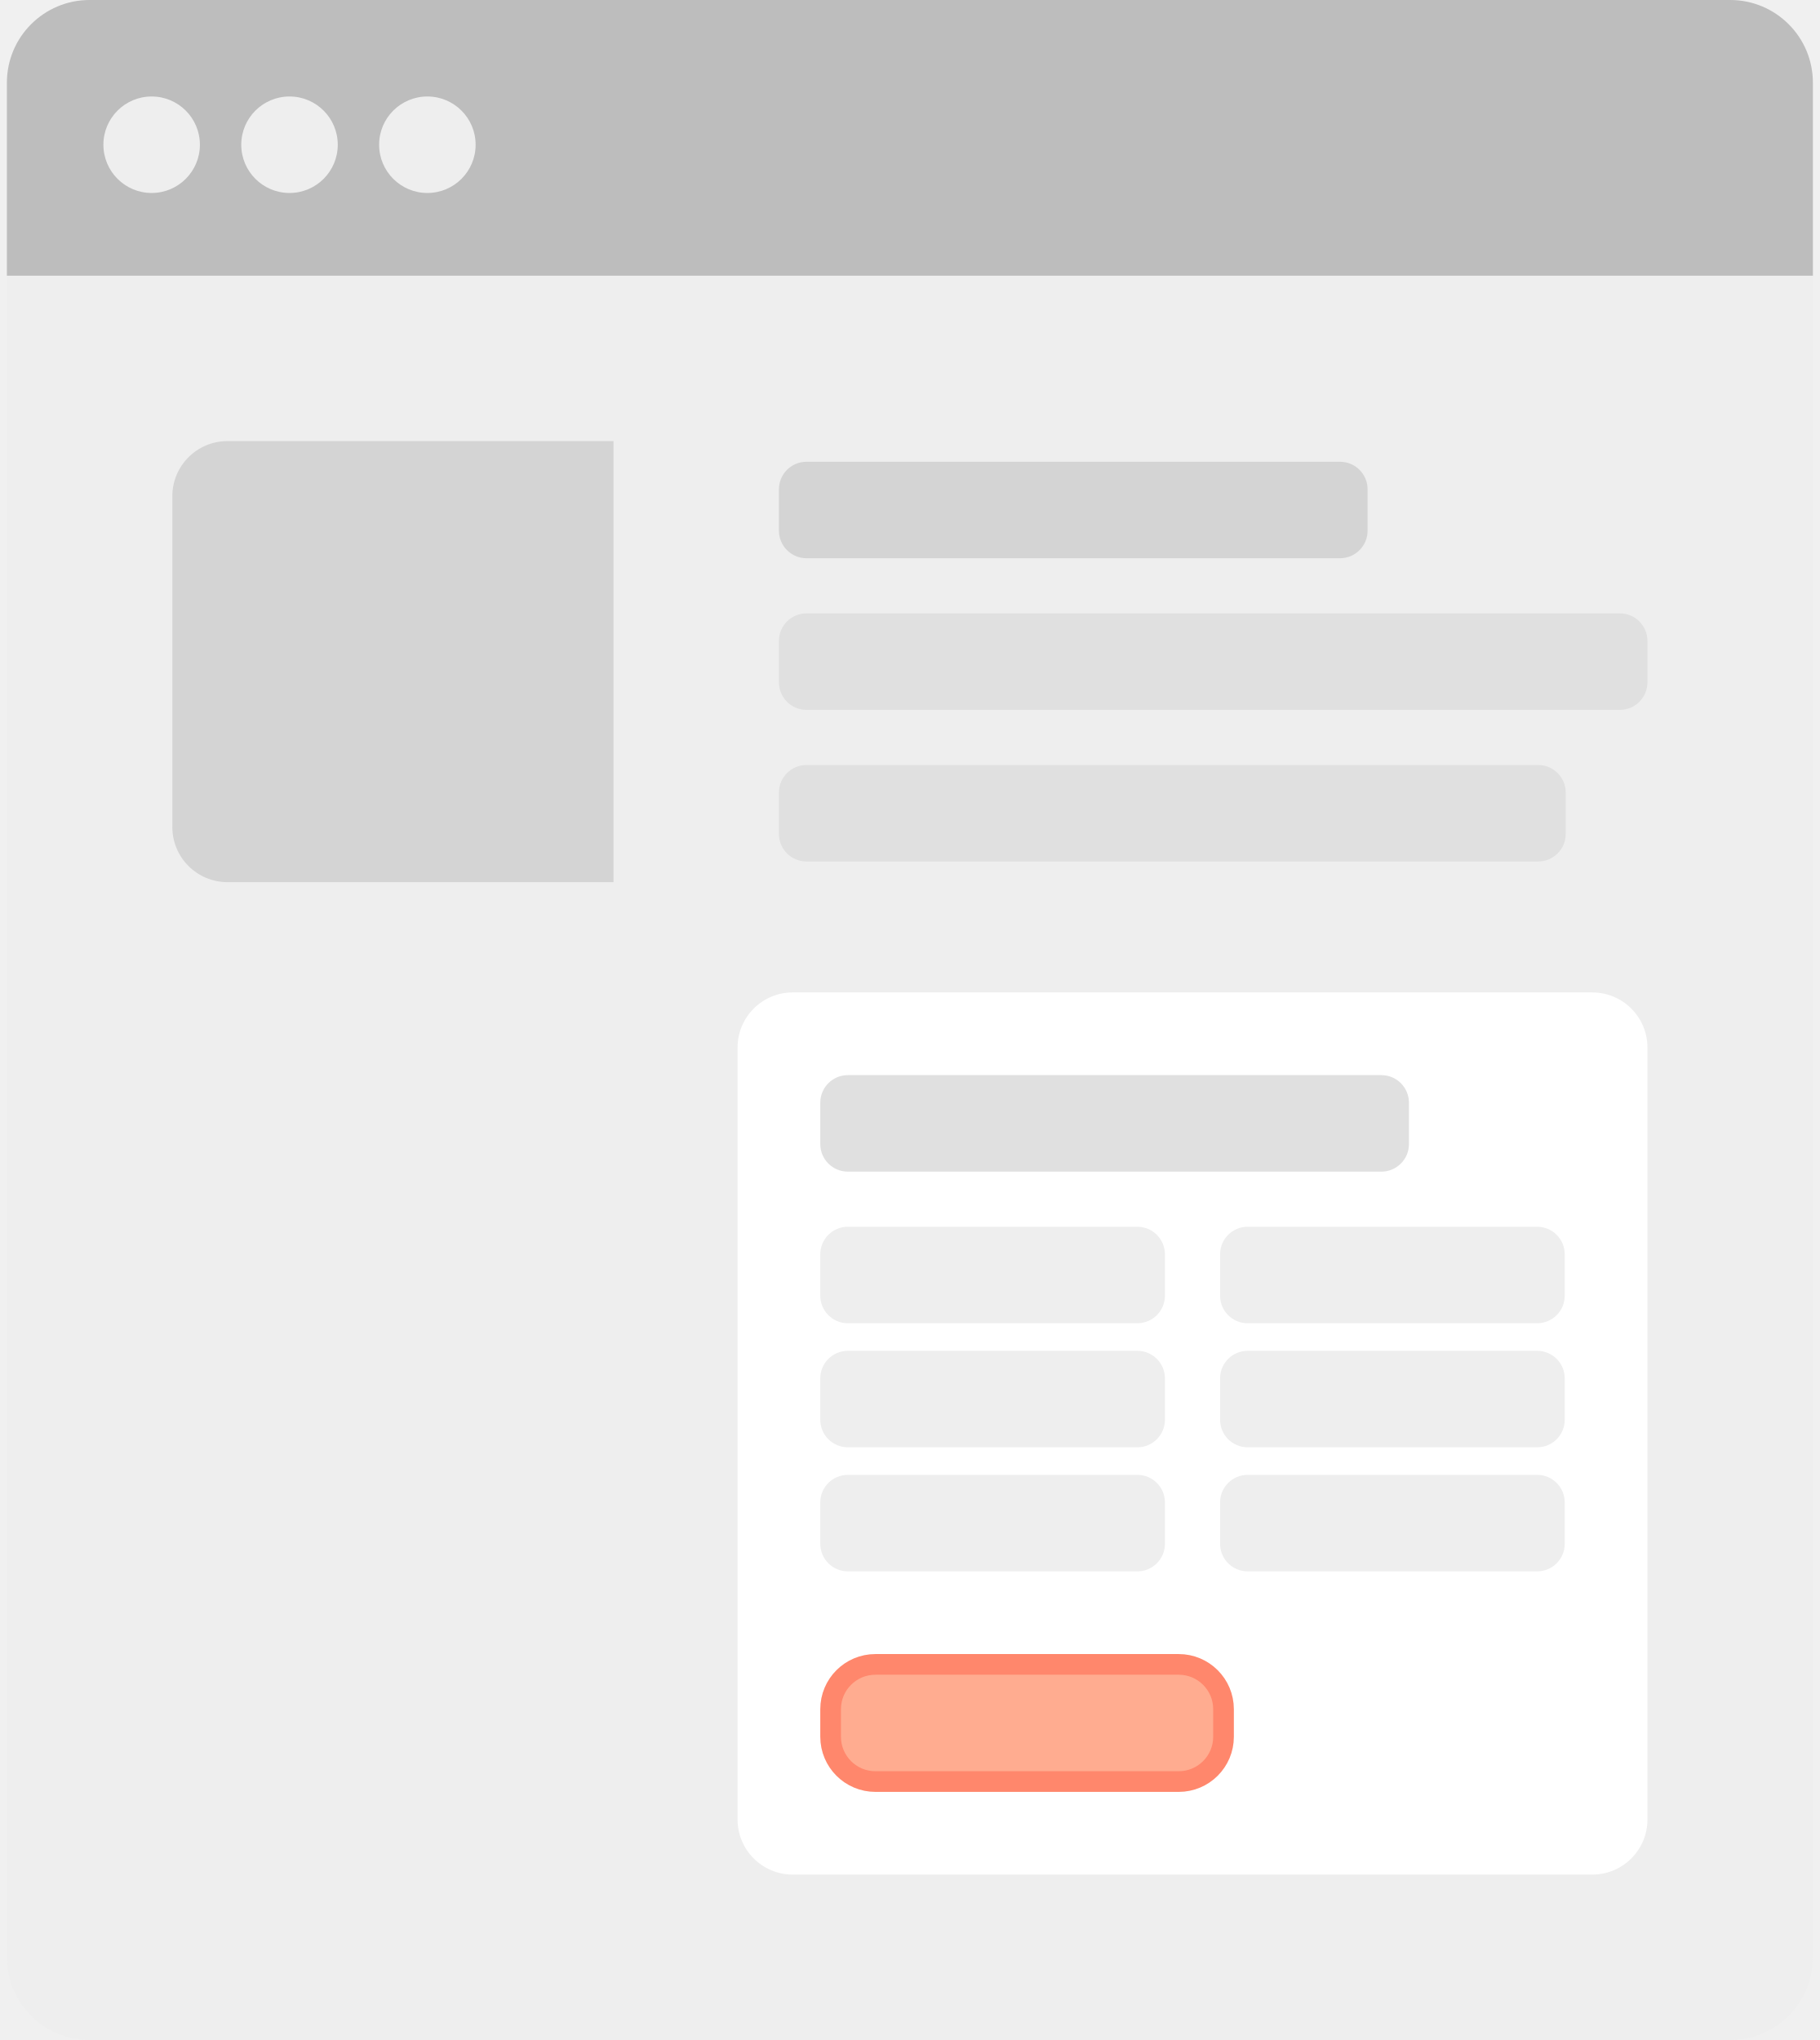
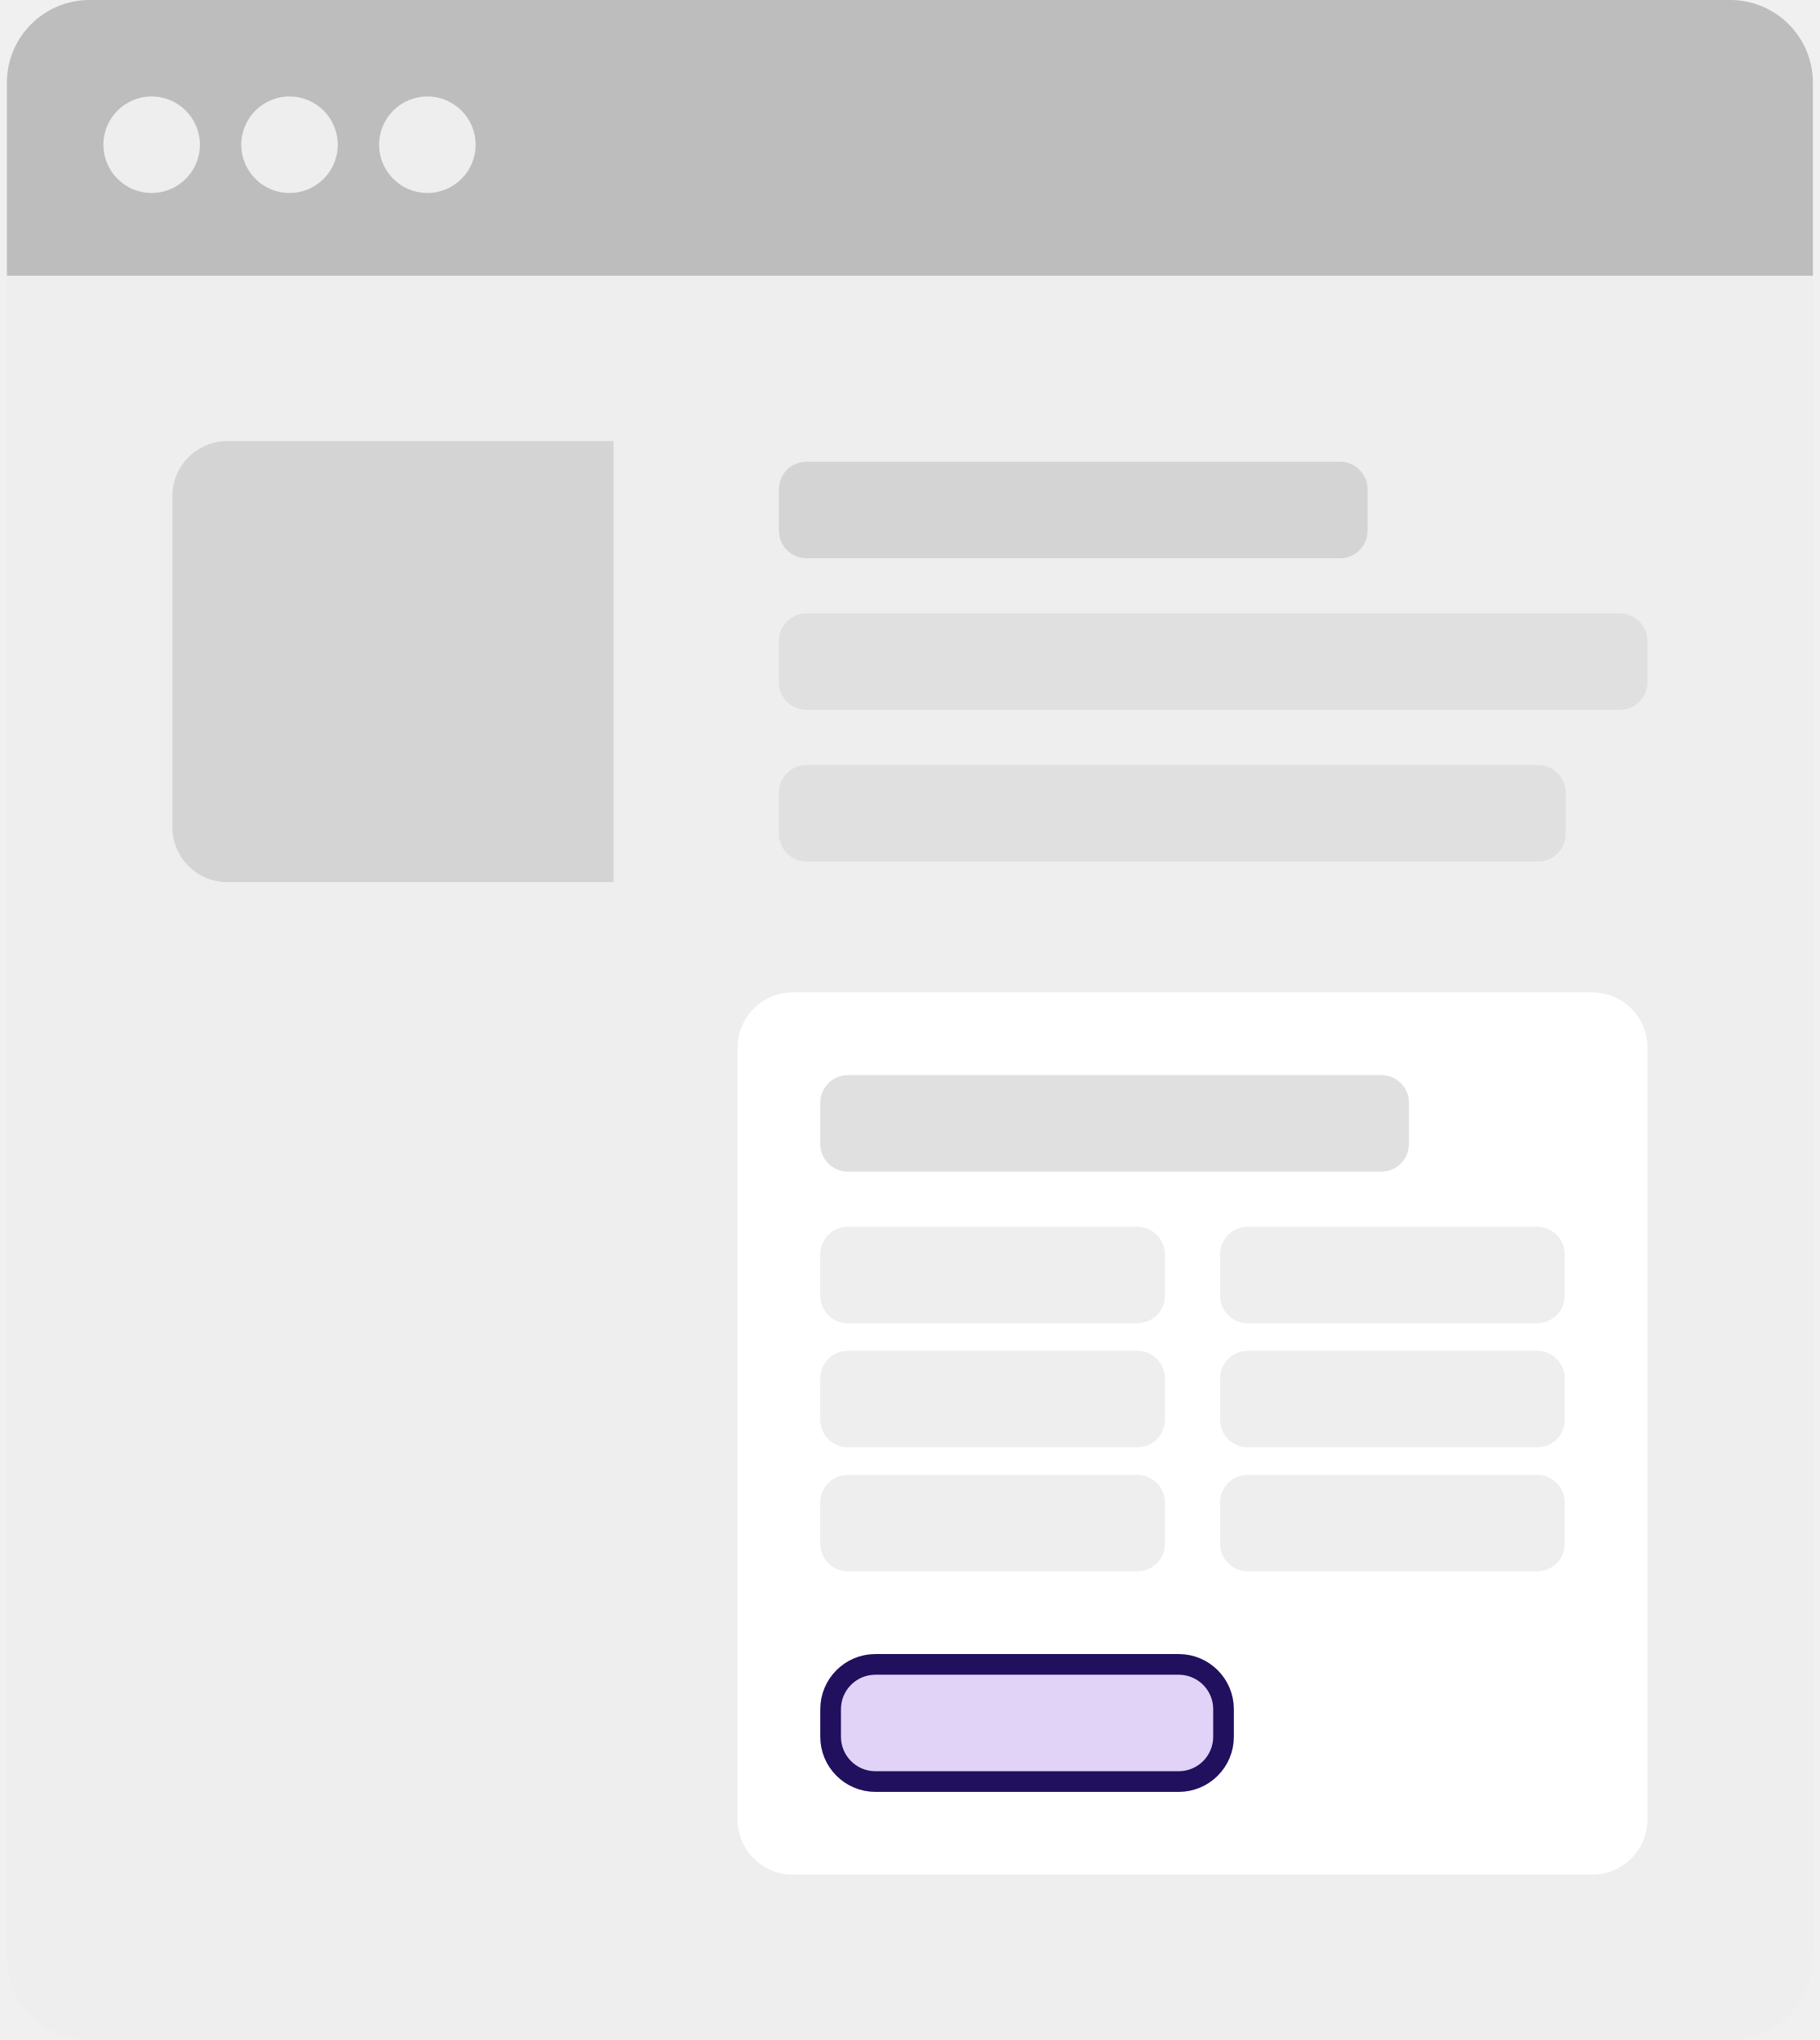
<svg xmlns="http://www.w3.org/2000/svg" width="132" height="148" viewBox="0 0 132 148" fill="none">
  <g clip-path="url(#clip0_70_966)">
    <path d="M125.5 0H6.5C3.186 0 0.5 2.686 0.5 6V142C0.5 145.314 3.186 148 6.5 148H125.5C128.814 148 131.5 145.314 131.5 142V6C131.5 2.686 128.814 0 125.5 0Z" fill="#EEEEEE" />
    <path d="M0.5 6C0.5 2.686 3.186 0 6.5 0H125.5C128.814 0 131.5 2.686 131.5 6V20H0.5V6Z" fill="#BDBDBD" />
    <path fill-rule="evenodd" clip-rule="evenodd" d="M11 14C12.933 14 14.5 12.433 14.5 10.5C14.5 8.567 12.933 7 11 7C9.067 7 7.5 8.567 7.5 10.5C7.5 12.433 9.067 14 11 14ZM21 14C22.933 14 24.5 12.433 24.5 10.5C24.5 8.567 22.933 7 21 7C19.067 7 17.5 8.567 17.5 10.5C17.5 12.433 19.067 14 21 14ZM34.5 10.5C34.5 12.433 32.933 14 31 14C29.067 14 27.5 12.433 27.5 10.5C27.5 8.567 29.067 7 31 7C32.933 7 34.5 8.567 34.5 10.5Z" fill="#EEEEEE" />
    <path d="M12.5 36C12.5 33.791 14.291 32 16.5 32H44.5V64H16.5C14.291 64 12.5 62.209 12.5 60V36Z" fill="#9E9E9E" fill-opacity="0.32" />
    <path fill-rule="evenodd" clip-rule="evenodd" d="M56.5 35.5C56.5 34.395 57.395 33.5 58.5 33.5H97.2C98.305 33.5 99.2 34.395 99.2 35.5V38.5C99.2 39.605 98.305 40.5 97.2 40.5H58.5C57.395 40.5 56.5 39.605 56.5 38.5V35.5Z" fill="#9E9E9E" fill-opacity="0.32" />
    <path fill-rule="evenodd" clip-rule="evenodd" d="M56.5 46.5C56.5 45.395 57.395 44.5 58.5 44.5H117.5C118.605 44.5 119.5 45.395 119.5 46.5V49.5C119.5 50.605 118.605 51.5 117.5 51.5H58.5C57.395 51.5 56.5 50.605 56.5 49.5V46.5Z" fill="#E0E0E0" />
    <path fill-rule="evenodd" clip-rule="evenodd" d="M56.5 57.5C56.5 56.395 57.395 55.5 58.5 55.5H111.571C112.675 55.5 113.571 56.395 113.571 57.5V60.5C113.571 61.605 112.675 62.5 111.571 62.5H58.5C57.395 62.5 56.5 61.605 56.5 60.5V57.5Z" fill="#E0E0E0" />
    <path d="M115.5 72H57.5C55.291 72 53.5 73.791 53.5 76V132C53.5 134.209 55.291 136 57.5 136H115.5C117.709 136 119.5 134.209 119.5 132V76C119.5 73.791 117.709 72 115.5 72Z" fill="white" />
    <path fill-rule="evenodd" clip-rule="evenodd" d="M59.5 80C59.5 78.895 60.395 78 61.5 78H100.2C101.305 78 102.2 78.895 102.2 80V83C102.2 84.105 101.305 85 100.2 85H61.5C60.395 85 59.5 84.105 59.5 83V80Z" fill="#9E9E9E" fill-opacity="0.32" />
    <path fill-rule="evenodd" clip-rule="evenodd" d="M59.5 91C59.5 89.895 60.395 89 61.5 89H82.5C83.605 89 84.5 89.895 84.5 91V94C84.5 95.105 83.605 96 82.5 96H61.5C60.395 96 59.5 95.105 59.5 94V91Z" fill="#EEEEEE" />
    <path fill-rule="evenodd" clip-rule="evenodd" d="M88.5 91C88.5 89.895 89.395 89 90.5 89H111.5C112.605 89 113.5 89.895 113.5 91V94C113.5 95.105 112.605 96 111.5 96H90.5C89.395 96 88.5 95.105 88.5 94V91Z" fill="#EEEEEE" />
    <path fill-rule="evenodd" clip-rule="evenodd" d="M59.5 100C59.5 98.895 60.395 98 61.5 98H82.5C83.605 98 84.5 98.895 84.5 100V103C84.5 104.105 83.605 105 82.5 105H61.5C60.395 105 59.5 104.105 59.5 103V100Z" fill="#EEEEEE" />
    <path fill-rule="evenodd" clip-rule="evenodd" d="M88.5 100C88.5 98.895 89.395 98 90.5 98H111.5C112.605 98 113.5 98.895 113.5 100V103C113.5 104.105 112.605 105 111.5 105H90.5C89.395 105 88.5 104.105 88.5 103V100Z" fill="#EEEEEE" />
    <path fill-rule="evenodd" clip-rule="evenodd" d="M59.5 109C59.5 107.895 60.395 107 61.5 107H82.5C83.605 107 84.5 107.895 84.5 109V112C84.5 113.105 83.605 114 82.5 114H61.5C60.395 114 59.5 113.105 59.5 112V109Z" fill="#EEEEEE" />
    <path fill-rule="evenodd" clip-rule="evenodd" d="M88.5 109C88.5 107.895 89.395 107 90.5 107H111.5C112.605 107 113.5 107.895 113.5 109V112C113.5 113.105 112.605 114 111.5 114H90.5C89.395 114 88.5 113.105 88.5 112V109Z" fill="#EEEEEE" />
-     <path d="M85.5 120.75H63.5C61.705 120.75 60.25 122.205 60.25 124V126C60.25 127.795 61.705 129.25 63.5 129.25H85.5C87.295 129.25 88.75 127.795 88.75 126V124C88.75 122.205 87.295 120.75 85.5 120.75Z" fill="#FFAC90" />
-     <path d="M85.5 120.75H63.5C61.705 120.75 60.25 122.205 60.25 124V126C60.25 127.795 61.705 129.25 63.5 129.25H85.5C87.295 129.25 88.75 127.795 88.75 126V124C88.75 122.205 87.295 120.75 85.5 120.75Z" stroke="#FF876C" stroke-width="1.5" />
+     <path d="M85.5 120.75H63.5C61.705 120.75 60.25 122.205 60.25 124V126C60.25 127.795 61.705 129.25 63.5 129.25H85.5C87.295 129.25 88.75 127.795 88.75 126V124C88.75 122.205 87.295 120.75 85.5 120.75Z" fill="#e1d3f8" />
+     <path d="M85.5 120.75H63.5C61.705 120.75 60.25 122.205 60.25 124V126C60.25 127.795 61.705 129.25 63.5 129.25H85.5C87.295 129.25 88.75 127.795 88.75 126V124C88.75 122.205 87.295 120.75 85.5 120.75Z" stroke="#21105d" stroke-width="1.5" />
  </g>
  <defs>
    <clipPath id="clip0_70_966">
      <rect width="131" height="148" fill="white" transform="translate(0.5)" />
    </clipPath>
  </defs>
</svg>
